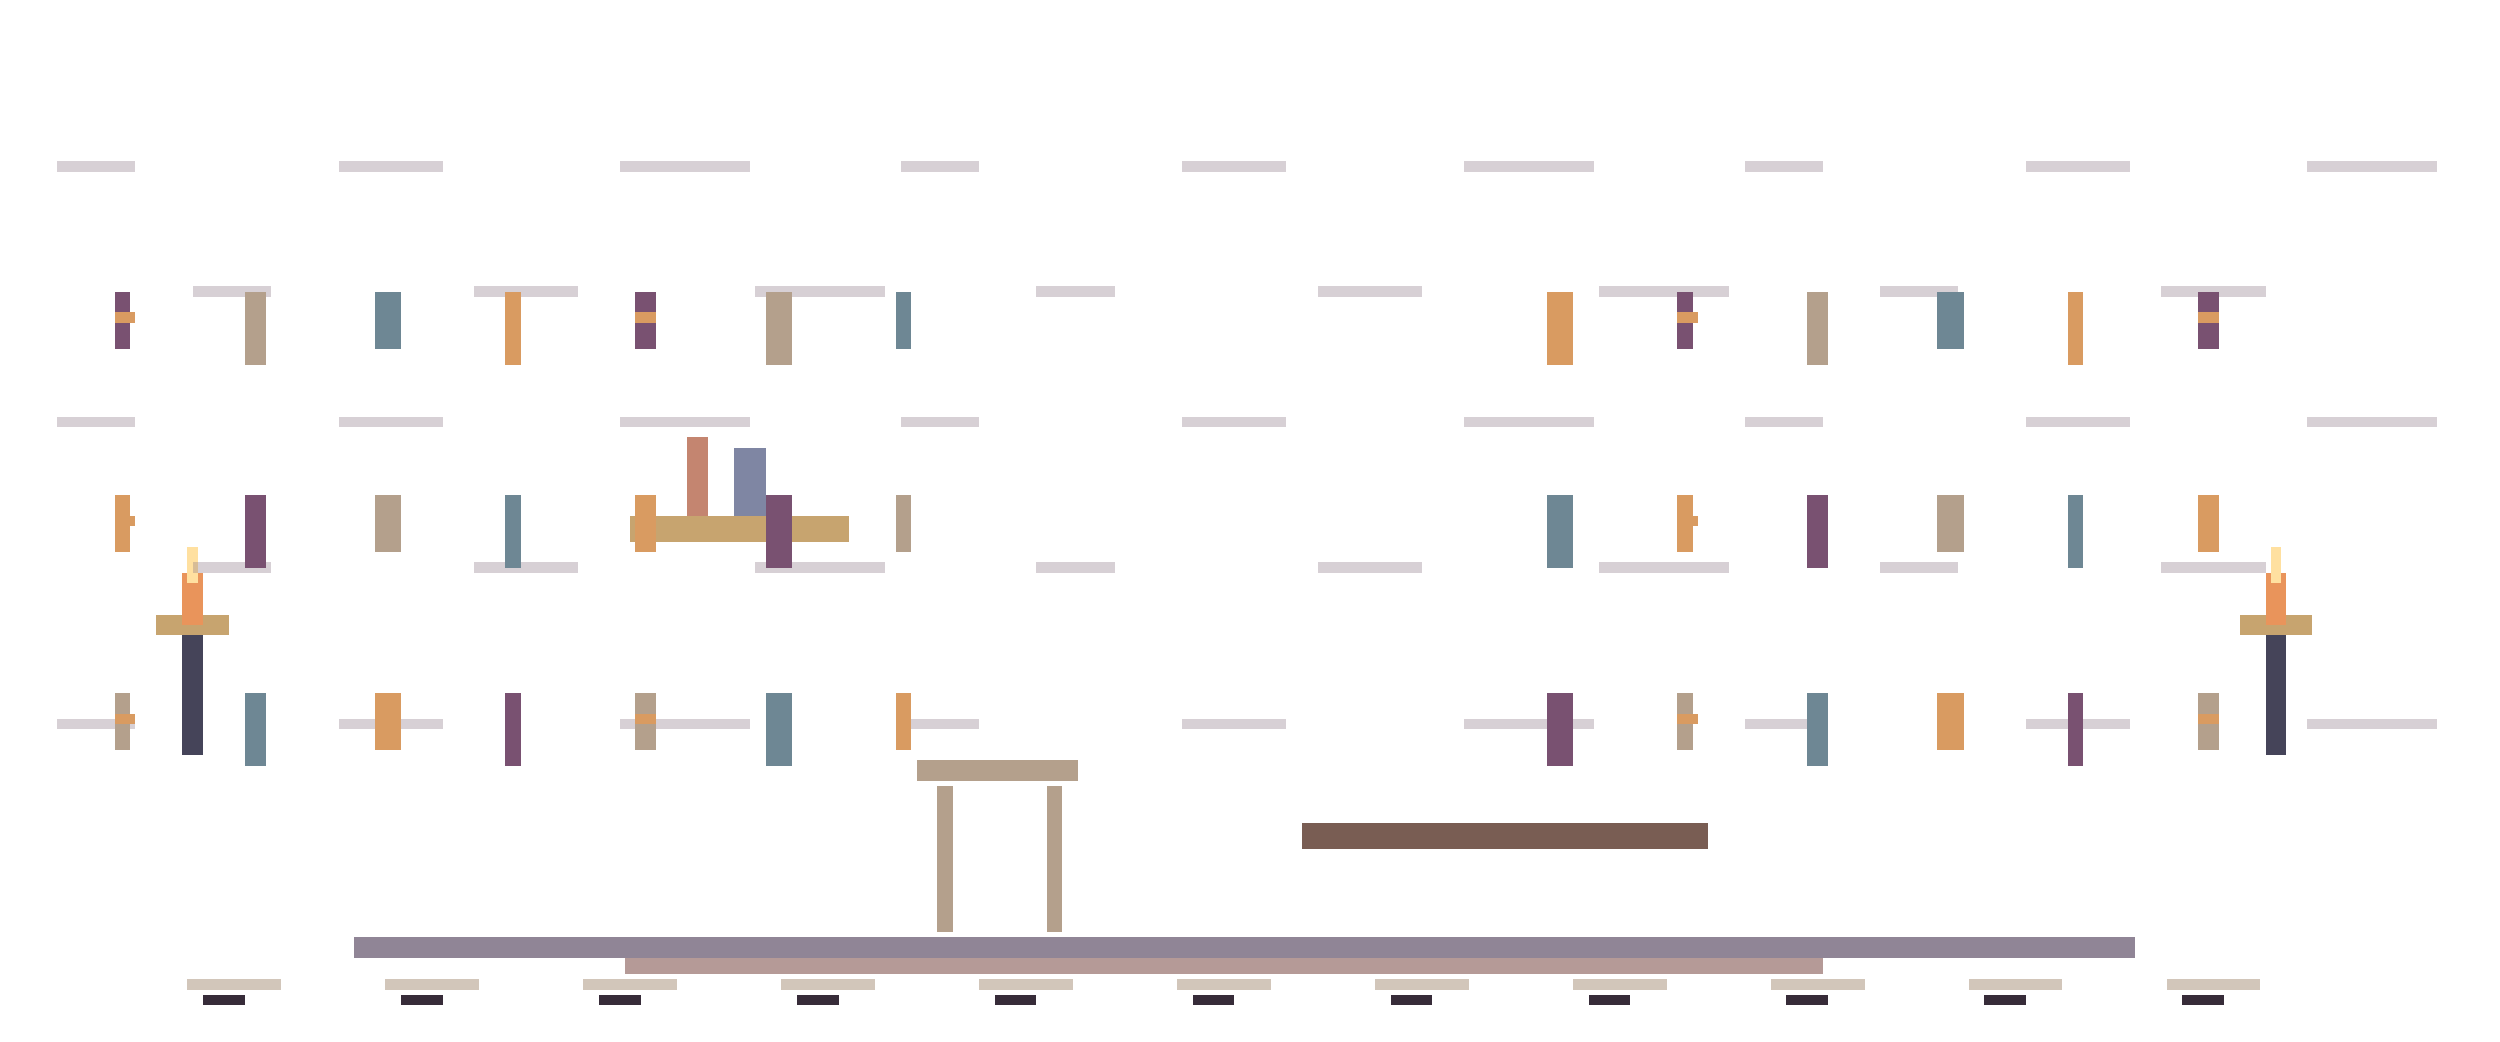
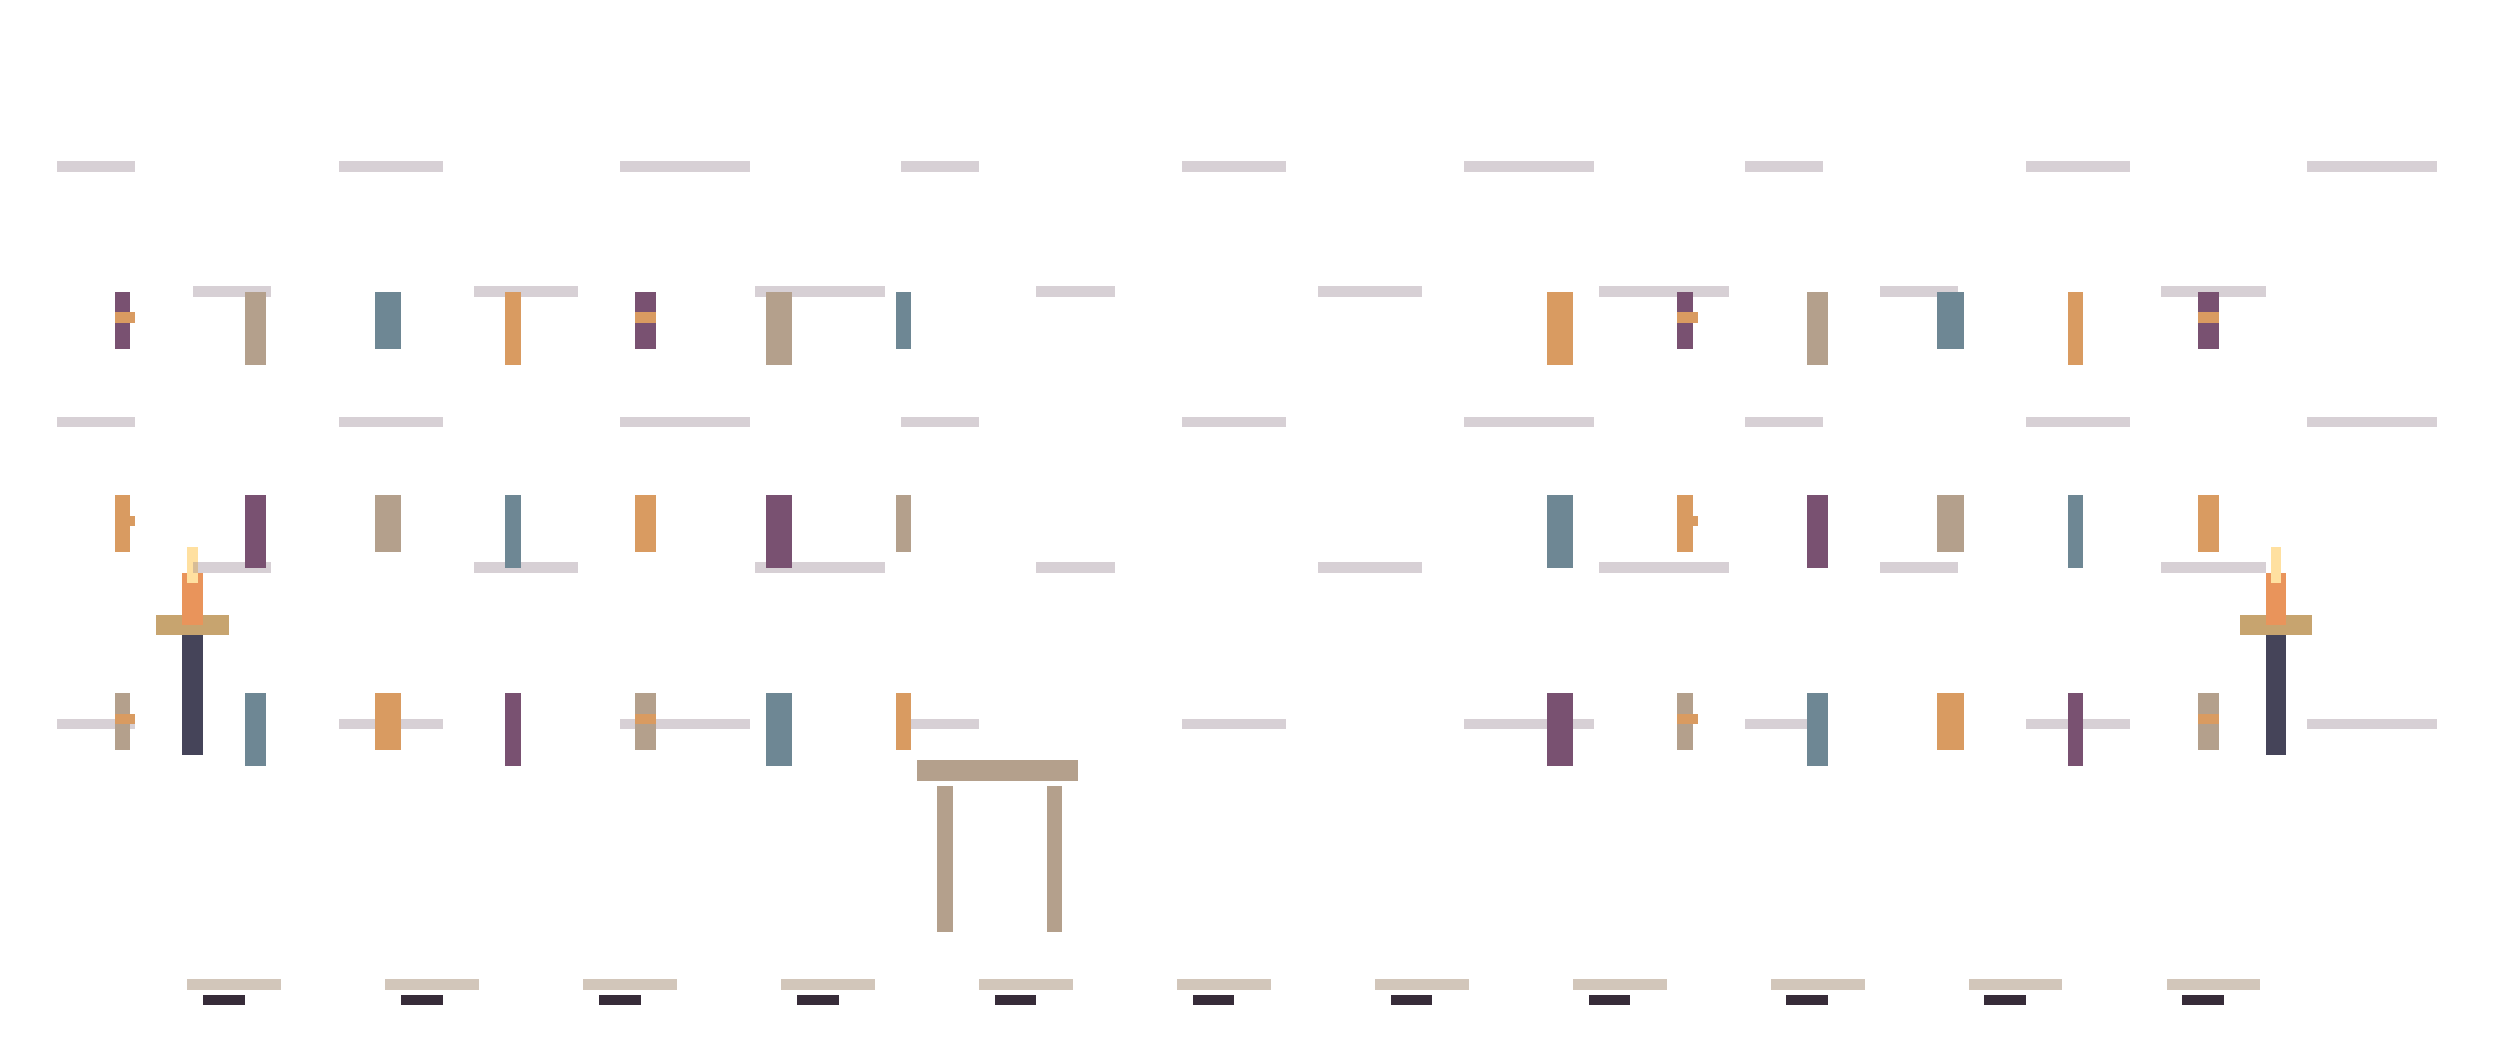
<svg xmlns="http://www.w3.org/2000/svg" viewBox="0 0 480 200" shape-rendering="crispEdges">
-   <rect x="68" y="180" width="342" height="4" fill="#74677c" opacity=".8" />
-   <rect x="120" y="184" width="230" height="3" fill="#966f6b" opacity=".7" />
-   <rect x="121" y="99" width="42" height="5" fill="#c7a46f" />
-   <rect x="132" y="84" width="4" height="15" fill="#c48570" />
-   <rect x="141" y="86" width="6" height="13" fill="#7f86a3" />
-   <rect x="250" y="158" width="78" height="5" fill="#795d53" />
  <rect x="35" y="118" width="4" height="27" fill="#454459" />
  <rect x="30" y="118" width="14" height="4" fill="#c7a46f" />
  <rect x="35" y="110" width="4" height="10" fill="#e9945b" />
  <rect x="36" y="105" width="2" height="7" fill="#ffe0a0" />
  <rect x="435" y="118" width="4" height="27" fill="#454459" />
  <rect x="430" y="118" width="14" height="4" fill="#c7a46f" />
  <rect x="435" y="110" width="4" height="10" fill="#e9945b" />
  <rect x="436" y="105" width="2" height="7" fill="#ffe0a0" />
  <rect x="11" y="31" width="15" height="2" fill="#8b7583" opacity=".34" />
  <rect x="65" y="31" width="20" height="2" fill="#8b7583" opacity=".34" />
  <rect x="119" y="31" width="25" height="2" fill="#8b7583" opacity=".34" />
  <rect x="173" y="31" width="15" height="2" fill="#8b7583" opacity=".34" />
  <rect x="227" y="31" width="20" height="2" fill="#8b7583" opacity=".34" />
  <rect x="281" y="31" width="25" height="2" fill="#8b7583" opacity=".34" />
  <rect x="335" y="31" width="15" height="2" fill="#8b7583" opacity=".34" />
  <rect x="389" y="31" width="20" height="2" fill="#8b7583" opacity=".34" />
  <rect x="443" y="31" width="25" height="2" fill="#8b7583" opacity=".34" />
  <rect x="37" y="55" width="15" height="2" fill="#8b7583" opacity=".34" />
  <rect x="91" y="55" width="20" height="2" fill="#8b7583" opacity=".34" />
  <rect x="145" y="55" width="25" height="2" fill="#8b7583" opacity=".34" />
  <rect x="199" y="55" width="15" height="2" fill="#8b7583" opacity=".34" />
  <rect x="253" y="55" width="20" height="2" fill="#8b7583" opacity=".34" />
  <rect x="307" y="55" width="25" height="2" fill="#8b7583" opacity=".34" />
  <rect x="361" y="55" width="15" height="2" fill="#8b7583" opacity=".34" />
  <rect x="415" y="55" width="20" height="2" fill="#8b7583" opacity=".34" />
  <rect x="11" y="80" width="15" height="2" fill="#8b7583" opacity=".34" />
  <rect x="65" y="80" width="20" height="2" fill="#8b7583" opacity=".34" />
  <rect x="119" y="80" width="25" height="2" fill="#8b7583" opacity=".34" />
  <rect x="173" y="80" width="15" height="2" fill="#8b7583" opacity=".34" />
  <rect x="227" y="80" width="20" height="2" fill="#8b7583" opacity=".34" />
  <rect x="281" y="80" width="25" height="2" fill="#8b7583" opacity=".34" />
  <rect x="335" y="80" width="15" height="2" fill="#8b7583" opacity=".34" />
  <rect x="389" y="80" width="20" height="2" fill="#8b7583" opacity=".34" />
  <rect x="443" y="80" width="25" height="2" fill="#8b7583" opacity=".34" />
  <rect x="37" y="108" width="15" height="2" fill="#8b7583" opacity=".34" />
  <rect x="91" y="108" width="20" height="2" fill="#8b7583" opacity=".34" />
  <rect x="145" y="108" width="25" height="2" fill="#8b7583" opacity=".34" />
  <rect x="199" y="108" width="15" height="2" fill="#8b7583" opacity=".34" />
  <rect x="253" y="108" width="20" height="2" fill="#8b7583" opacity=".34" />
  <rect x="307" y="108" width="25" height="2" fill="#8b7583" opacity=".34" />
  <rect x="361" y="108" width="15" height="2" fill="#8b7583" opacity=".34" />
  <rect x="415" y="108" width="20" height="2" fill="#8b7583" opacity=".34" />
  <rect x="11" y="138" width="15" height="2" fill="#8b7583" opacity=".34" />
  <rect x="65" y="138" width="20" height="2" fill="#8b7583" opacity=".34" />
  <rect x="119" y="138" width="25" height="2" fill="#8b7583" opacity=".34" />
  <rect x="173" y="138" width="15" height="2" fill="#8b7583" opacity=".34" />
  <rect x="227" y="138" width="20" height="2" fill="#8b7583" opacity=".34" />
  <rect x="281" y="138" width="25" height="2" fill="#8b7583" opacity=".34" />
  <rect x="335" y="138" width="15" height="2" fill="#8b7583" opacity=".34" />
  <rect x="389" y="138" width="20" height="2" fill="#8b7583" opacity=".34" />
  <rect x="443" y="138" width="25" height="2" fill="#8b7583" opacity=".34" />
  <rect x="36" y="188" width="18" height="2" fill="#b4a08c" opacity=".6" />
  <rect x="39" y="191" width="8" height="2" fill="#372c39" />
  <rect x="74" y="188" width="18" height="2" fill="#b4a08c" opacity=".6" />
  <rect x="77" y="191" width="8" height="2" fill="#372c39" />
  <rect x="112" y="188" width="18" height="2" fill="#b4a08c" opacity=".6" />
  <rect x="115" y="191" width="8" height="2" fill="#372c39" />
  <rect x="150" y="188" width="18" height="2" fill="#b4a08c" opacity=".6" />
  <rect x="153" y="191" width="8" height="2" fill="#372c39" />
  <rect x="188" y="188" width="18" height="2" fill="#b4a08c" opacity=".6" />
  <rect x="191" y="191" width="8" height="2" fill="#372c39" />
  <rect x="226" y="188" width="18" height="2" fill="#b4a08c" opacity=".6" />
  <rect x="229" y="191" width="8" height="2" fill="#372c39" />
  <rect x="264" y="188" width="18" height="2" fill="#b4a08c" opacity=".6" />
  <rect x="267" y="191" width="8" height="2" fill="#372c39" />
  <rect x="302" y="188" width="18" height="2" fill="#b4a08c" opacity=".6" />
  <rect x="305" y="191" width="8" height="2" fill="#372c39" />
  <rect x="340" y="188" width="18" height="2" fill="#b4a08c" opacity=".6" />
  <rect x="343" y="191" width="8" height="2" fill="#372c39" />
  <rect x="378" y="188" width="18" height="2" fill="#b4a08c" opacity=".6" />
  <rect x="381" y="191" width="8" height="2" fill="#372c39" />
  <rect x="416" y="188" width="18" height="2" fill="#b4a08c" opacity=".6" />
  <rect x="419" y="191" width="8" height="2" fill="#372c39" />
  <rect x="22" y="56" width="3" height="11" fill="#795171" />
  <rect x="22" y="60" width="4" height="2" fill="#d99b61" />
  <rect x="47" y="56" width="4" height="14" fill="#b4a08c" />
  <rect x="72" y="56" width="5" height="11" fill="#6e8794" />
  <rect x="97" y="56" width="3" height="14" fill="#d99b61" />
  <rect x="122" y="56" width="4" height="11" fill="#795171" />
  <rect x="122" y="60" width="4" height="2" fill="#d99b61" />
  <rect x="147" y="56" width="5" height="14" fill="#b4a08c" />
  <rect x="172" y="56" width="3" height="11" fill="#6e8794" />
  <rect x="297" y="56" width="5" height="14" fill="#d99b61" />
  <rect x="322" y="56" width="3" height="11" fill="#795171" />
  <rect x="322" y="60" width="4" height="2" fill="#d99b61" />
  <rect x="347" y="56" width="4" height="14" fill="#b4a08c" />
  <rect x="372" y="56" width="5" height="11" fill="#6e8794" />
  <rect x="397" y="56" width="3" height="14" fill="#d99b61" />
  <rect x="422" y="56" width="4" height="11" fill="#795171" />
  <rect x="422" y="60" width="4" height="2" fill="#d99b61" />
  <rect x="22" y="95" width="3" height="11" fill="#d99b61" />
  <rect x="22" y="99" width="4" height="2" fill="#d99b61" />
  <rect x="47" y="95" width="4" height="14" fill="#795171" />
  <rect x="72" y="95" width="5" height="11" fill="#b4a08c" />
  <rect x="97" y="95" width="3" height="14" fill="#6e8794" />
  <rect x="122" y="95" width="4" height="11" fill="#d99b61" />
  <rect x="122" y="99" width="4" height="2" fill="#d99b61" />
  <rect x="147" y="95" width="5" height="14" fill="#795171" />
  <rect x="172" y="95" width="3" height="11" fill="#b4a08c" />
  <rect x="297" y="95" width="5" height="14" fill="#6e8794" />
  <rect x="322" y="95" width="3" height="11" fill="#d99b61" />
  <rect x="322" y="99" width="4" height="2" fill="#d99b61" />
  <rect x="347" y="95" width="4" height="14" fill="#795171" />
  <rect x="372" y="95" width="5" height="11" fill="#b4a08c" />
  <rect x="397" y="95" width="3" height="14" fill="#6e8794" />
  <rect x="422" y="95" width="4" height="11" fill="#d99b61" />
  <rect x="422" y="99" width="4" height="2" fill="#d99b61" />
  <rect x="22" y="133" width="3" height="11" fill="#b4a08c" />
  <rect x="22" y="137" width="4" height="2" fill="#d99b61" />
  <rect x="47" y="133" width="4" height="14" fill="#6e8794" />
  <rect x="72" y="133" width="5" height="11" fill="#d99b61" />
  <rect x="97" y="133" width="3" height="14" fill="#795171" />
  <rect x="122" y="133" width="4" height="11" fill="#b4a08c" />
  <rect x="122" y="137" width="4" height="2" fill="#d99b61" />
  <rect x="147" y="133" width="5" height="14" fill="#6e8794" />
  <rect x="172" y="133" width="3" height="11" fill="#d99b61" />
  <rect x="297" y="133" width="5" height="14" fill="#795171" />
  <rect x="322" y="133" width="3" height="11" fill="#b4a08c" />
  <rect x="322" y="137" width="4" height="2" fill="#d99b61" />
  <rect x="347" y="133" width="4" height="14" fill="#6e8794" />
  <rect x="372" y="133" width="5" height="11" fill="#d99b61" />
  <rect x="397" y="133" width="3" height="14" fill="#795171" />
  <rect x="422" y="133" width="4" height="11" fill="#b4a08c" />
  <rect x="422" y="137" width="4" height="2" fill="#d99b61" />
  <rect x="176" y="146" width="31" height="4" fill="#b4a08c" />
  <rect x="180" y="151" width="3" height="28" fill="#b4a08c" />
  <rect x="201" y="151" width="3" height="28" fill="#b4a08c" />
</svg>
